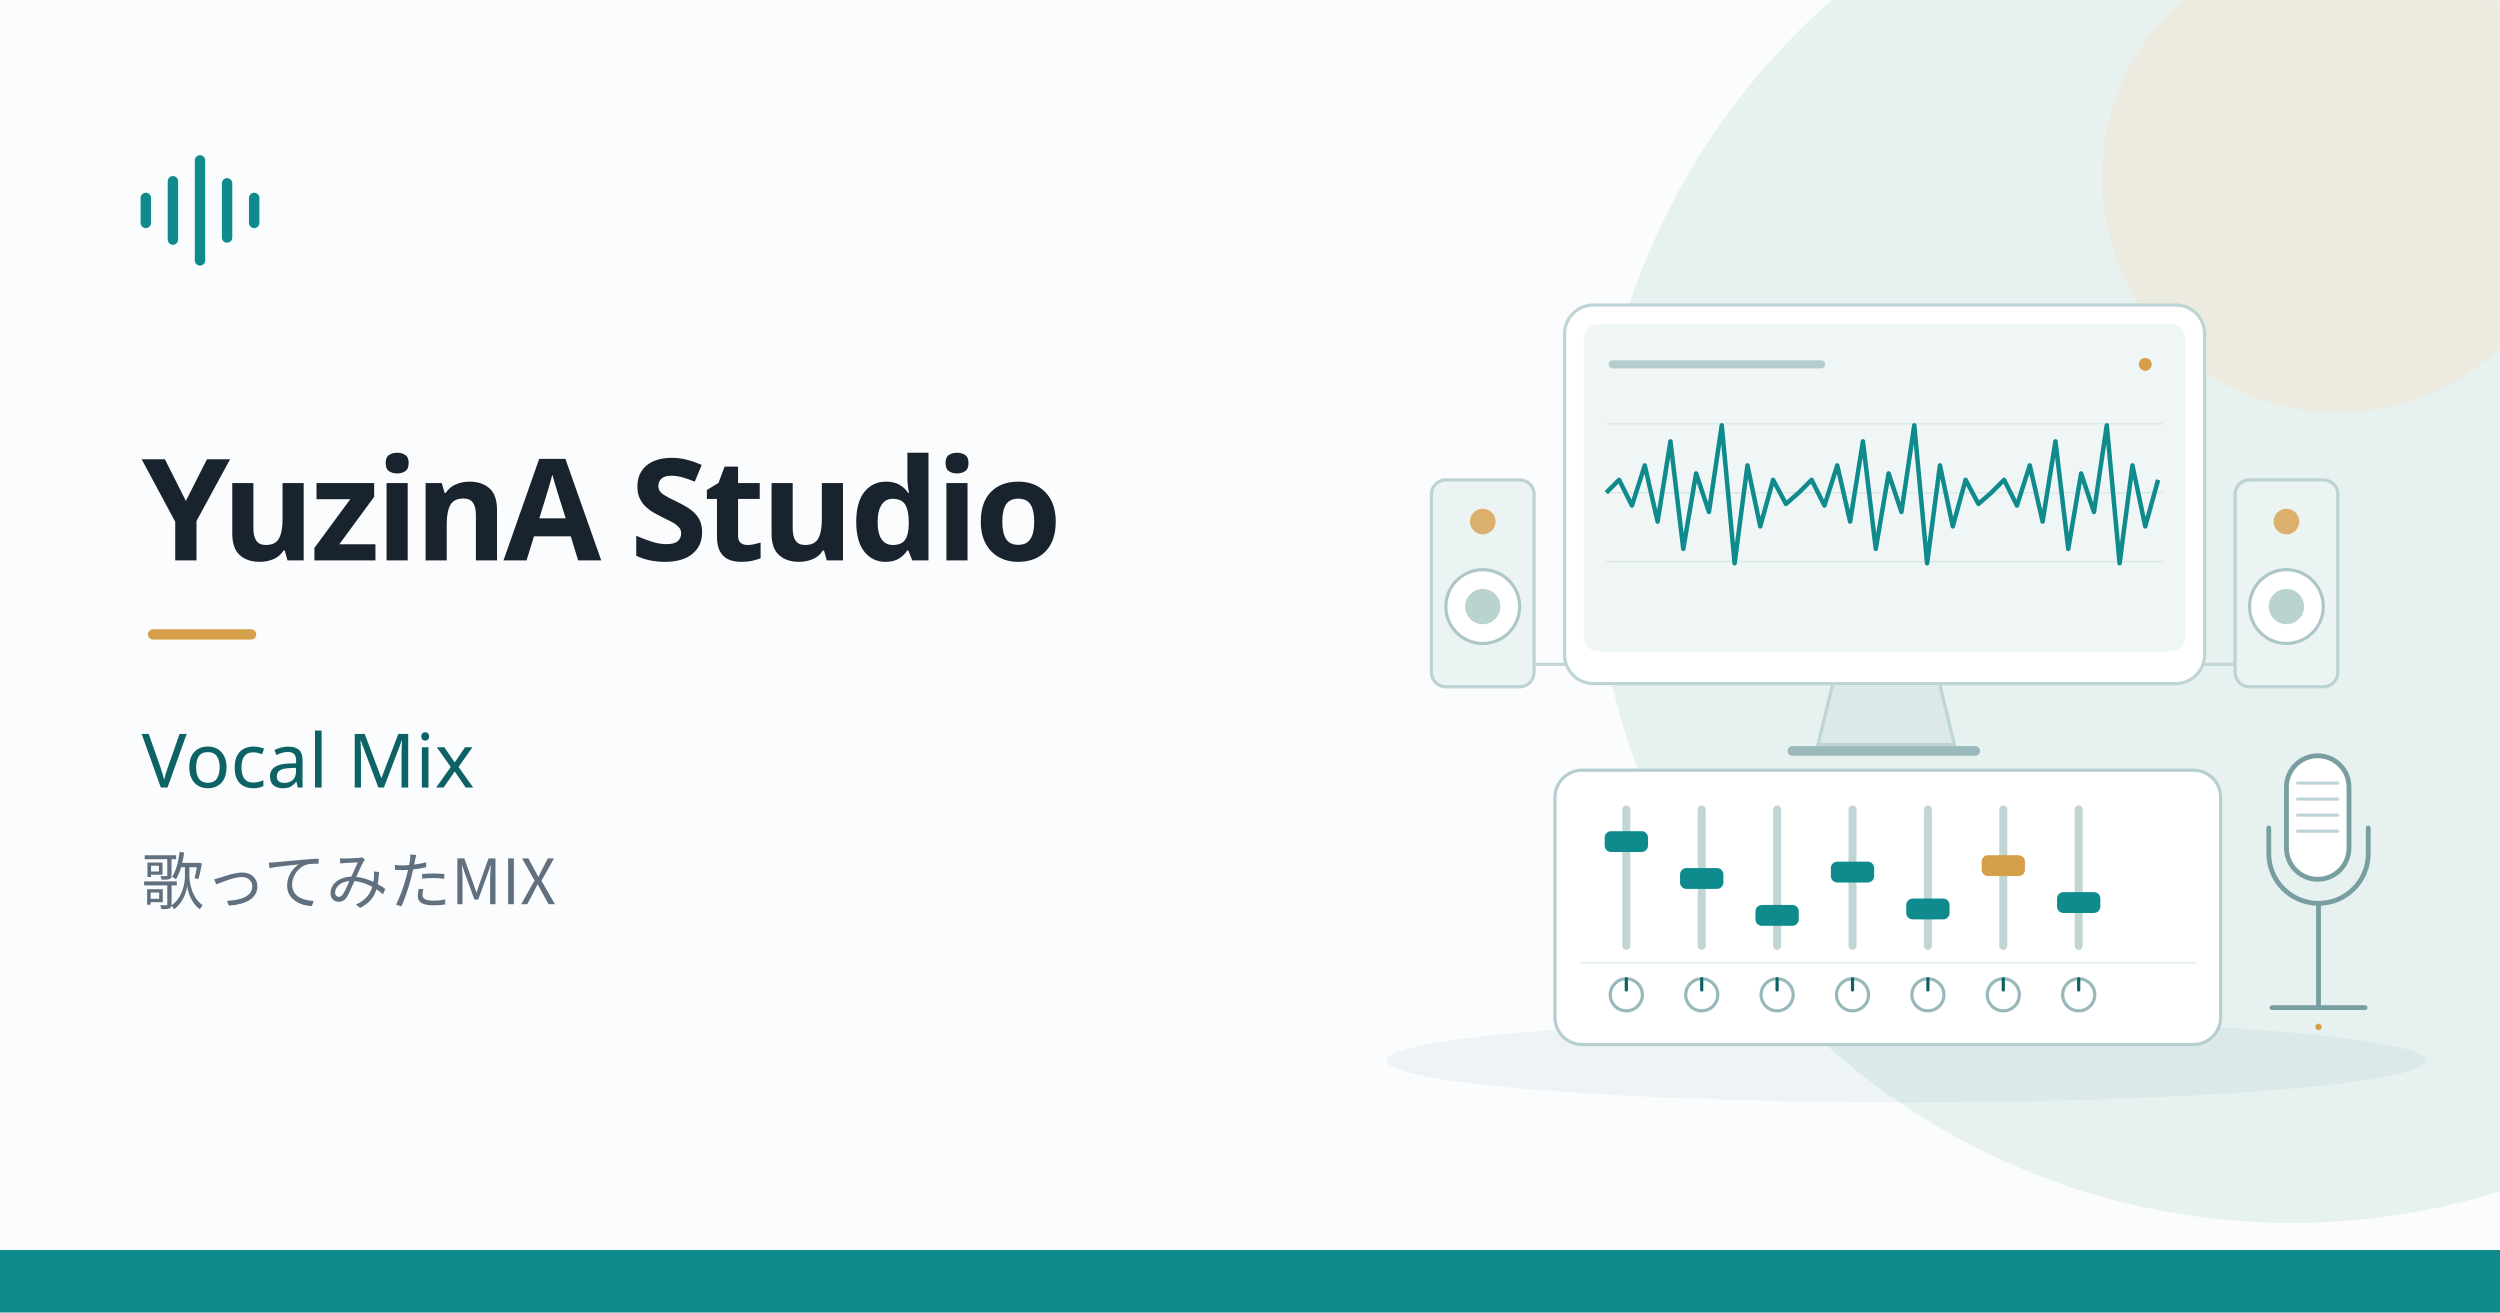
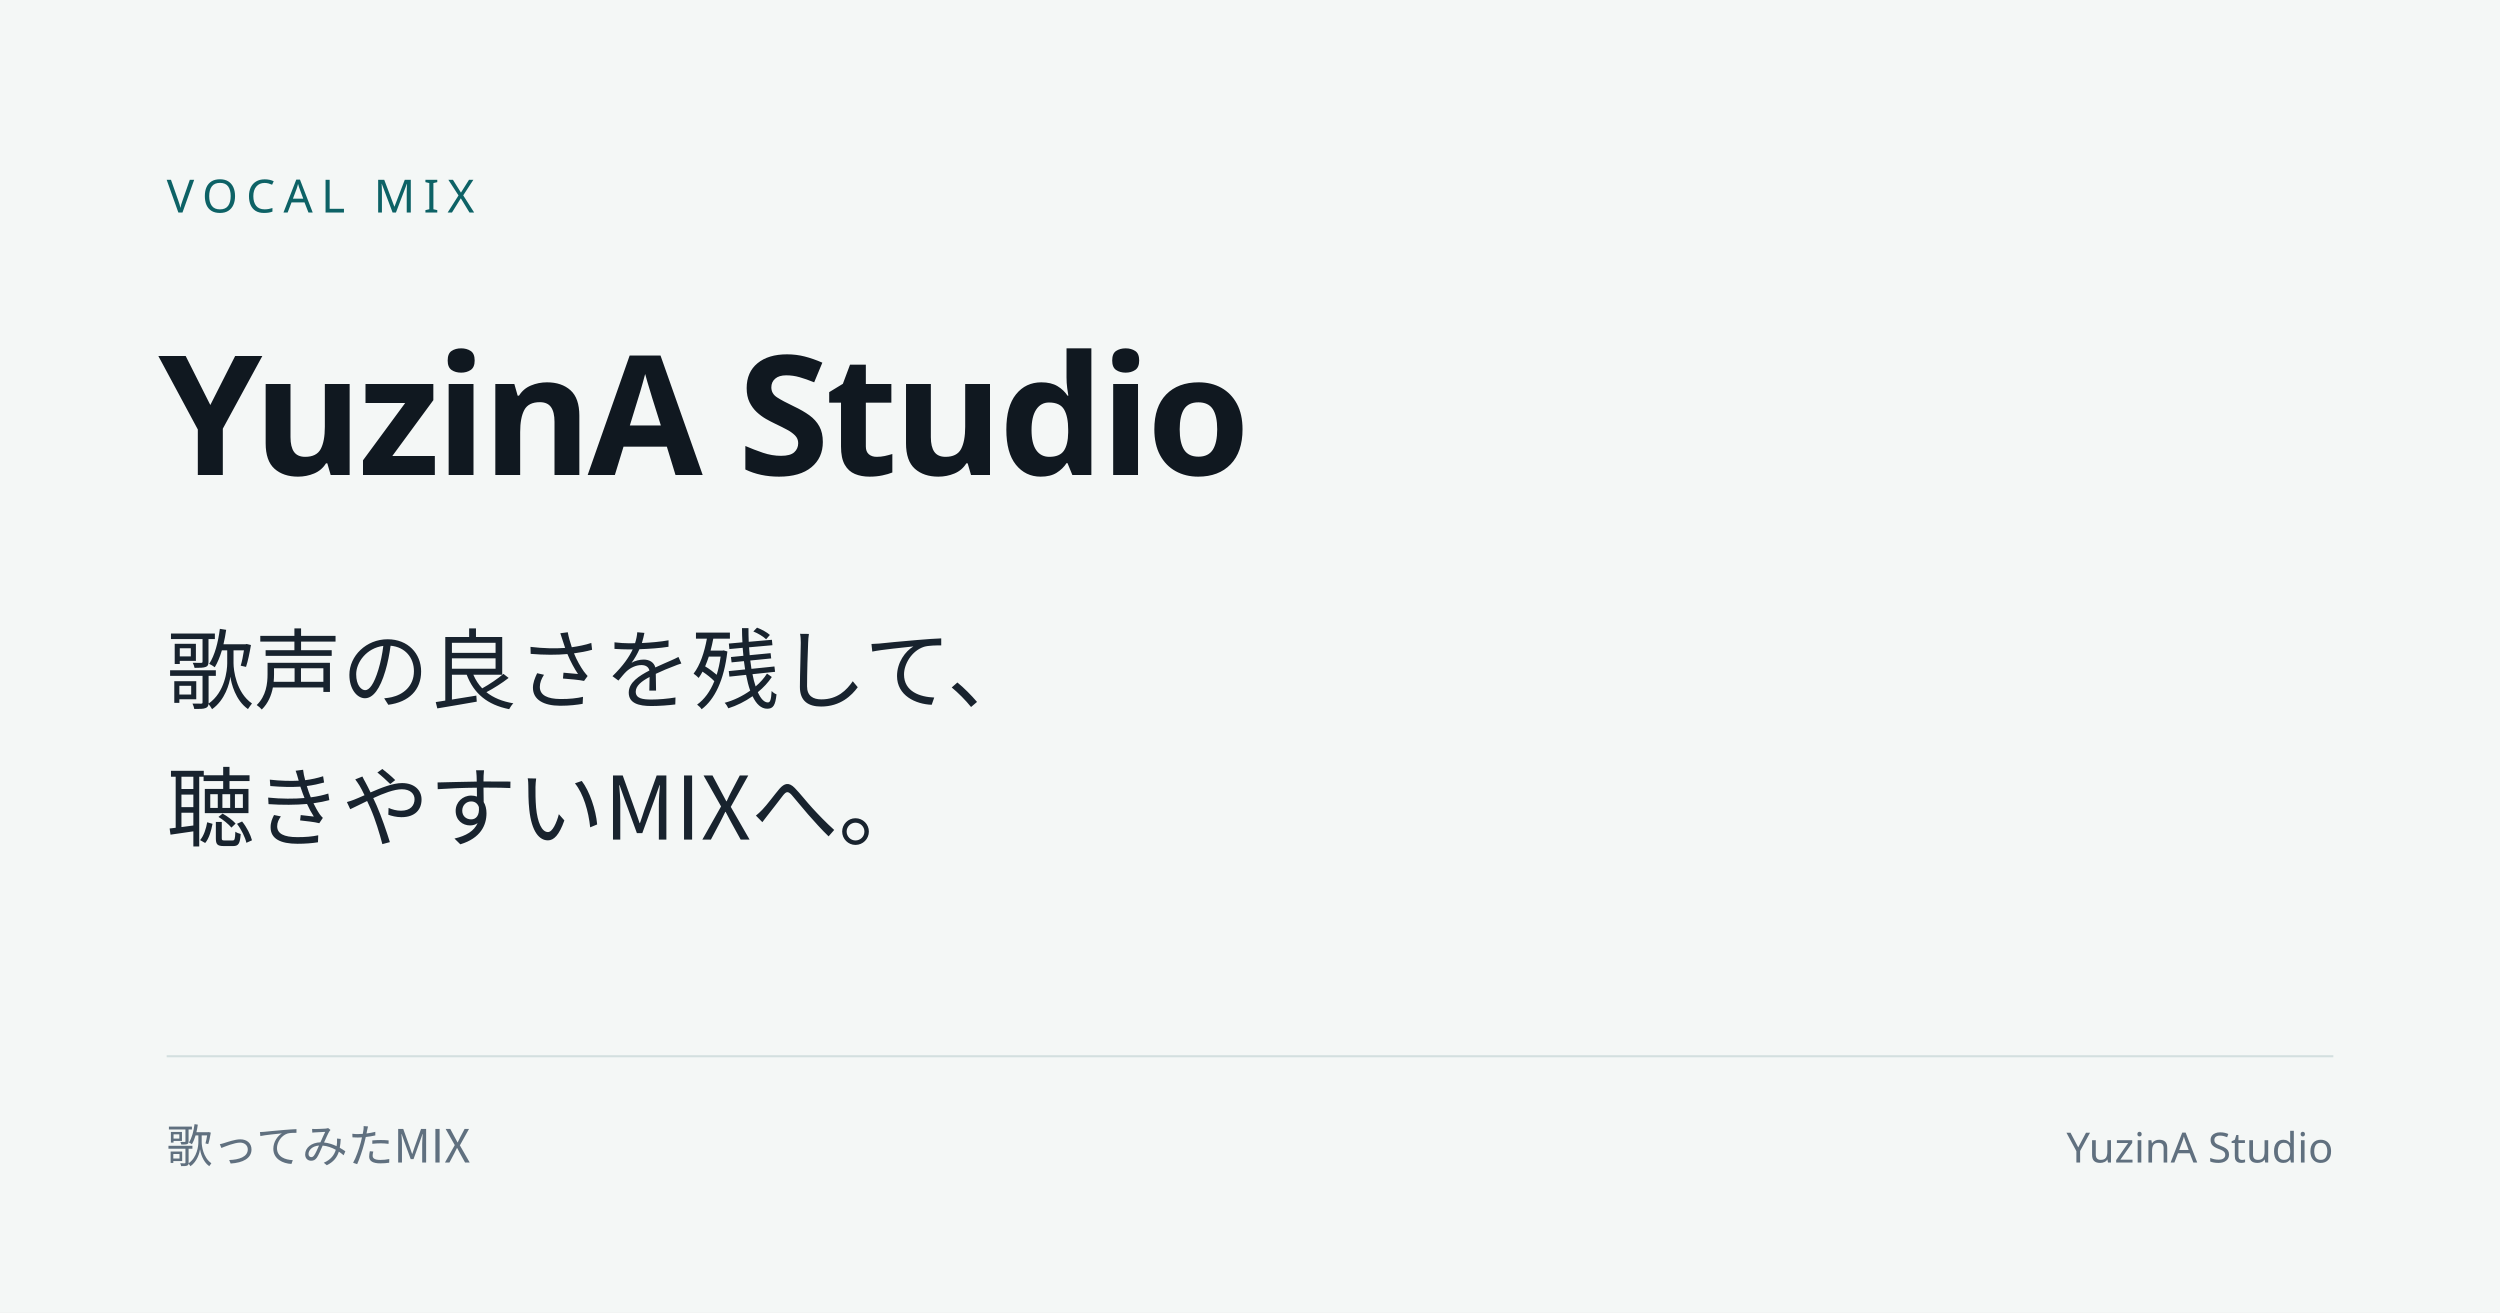
<svg xmlns="http://www.w3.org/2000/svg" width="1200" height="630" viewBox="0 0 1200 630" role="img" aria-labelledby="title desc">
-   <rect width="1200" height="630" fill="#fbfcfd" />
-   <circle cx="1100" cy="252" r="335" fill="#e7f1ef" />
-   <circle cx="1122" cy="85" r="113" fill="#efe8da" opacity=".75" />
-   <path d="M0 615h1200" stroke="#0f8b8d" stroke-width="30" />
-   <g transform="translate(70 77)" fill="none" stroke="#0f8b8d" stroke-width="5" stroke-linecap="round">
-     <path d="M0 18v12M13 10v28M26 0v48M39 11v26M52 18v12" />
+   <rect width="1200" height="630" fill="#f4f7f6" />
+   <text x="80" y="102" fill="#0d6266" font-family="Noto Sans,Arial,sans-serif" font-size="22" font-weight="500" letter-spacing="4">VOCAL MIX</text>
+   <text x="76" y="228" fill="#101820" font-family="Noto Sans,Arial,sans-serif" font-size="80" font-weight="700" letter-spacing="-2">YuzinA Studio</text>
+   <g fill="#18232e" font-family="Noto Sans CJK JP,Noto Sans JP,sans-serif" font-size="42" font-weight="400">
+     <text x="80" y="337">歌声の良さを残して、</text>
+     <text x="80" y="403">聴きやすいMIXへ。</text>
  </g>
-   <text x="68" y="269" fill="#18232e" font-family="Noto Sans,Arial,sans-serif" font-weight="700" font-size="68" letter-spacing="-2">YuzinA Studio</text>
-   <rect x="71" y="302" width="52" height="5" rx="2.5" fill="#d69f4a" />
-   <text x="68" y="378" fill="#0d6266" font-family="Noto Sans,Arial,sans-serif" font-weight="500" font-size="36">Vocal Mix</text>
-   <text x="68" y="434" fill="#60707f" font-family="Noto Sans CJK JP,Noto Sans JP,sans-serif" font-size="30">歌ってみたMIX</text>
-   <g transform="translate(684 131) scale(0.77)">
-     <ellipse cx="300" cy="491" rx="324" ry="26" fill="#0d6266" opacity=".055" />
-     <path d="M68 244h474" stroke="#c4d6d8" stroke-width="2" />
-     <g transform="translate(87 20)">
-       <rect x="0" y="0" width="399" height="236" rx="18" fill="#fff" stroke="#bfd4d5" stroke-width="2" />
-       <rect x="12" y="12" width="375" height="204" rx="9" fill="#eff6f5" />
-       <path d="M30 37h130" stroke="#b5cccc" stroke-width="5" stroke-linecap="round" />
-       <circle cx="362" cy="37" r="4" fill="#d69f4a" />
-       <g transform="translate(26 52)">
-         <path d="M0 65h347M0 22h347M0 108h347" stroke="#dce9e8" stroke-width="1" />
-         <polyline points="0,65 8,57 16,73 24,48 32,83 40,33 48,100 56,53 64,77 72,23 80,109 88,48 96,86 104,57 112,72 120,65 128,57 136,73 144,48 152,83 160,33 168,100 176,53 184,77 192,23 200,109 208,48 216,86 224,57 232,72 240,65 248,57 256,73 264,48 272,83 280,33 288,100 296,53 304,77 312,23 320,109 328,48 336,86 344,57" fill="none" stroke="#0f8b8d" stroke-width="2.8" stroke-linejoin="round" />
-       </g>
-       <path d="M167 237l-9 37h85l-9-37" fill="#dce9e8" stroke="#bfd4d5" stroke-width="2" />
-       <path d="M142 278h114" stroke="#9ab9bb" stroke-width="6" stroke-linecap="round" />
-     </g>
-     <g transform="translate(4 129)">
-       <rect width="64" height="129" rx="9" fill="#ecf4f3" stroke="#bdd2d3" stroke-width="2" />
-       <circle cx="32" cy="79" r="23" fill="#fff" stroke="#adc6c7" stroke-width="2" />
-       <circle cx="32" cy="79" r="11" fill="#bad3d1" />
-       <circle cx="32" cy="26" r="8" fill="#d69f4a" opacity=".8" />
-     </g>
-     <g transform="translate(505 129)">
-       <rect width="64" height="129" rx="9" fill="#ecf4f3" stroke="#bdd2d3" stroke-width="2" />
-       <circle cx="32" cy="79" r="23" fill="#fff" stroke="#adc6c7" stroke-width="2" />
-       <circle cx="32" cy="79" r="11" fill="#bad3d1" />
-       <circle cx="32" cy="26" r="8" fill="#d69f4a" opacity=".8" />
-     </g>
-     <g transform="translate(81 310)">
-       <rect width="415" height="171" rx="17" fill="#ffffff" stroke="#b7ced0" stroke-width="2" />
-       <path d="M16 120h384" stroke="#e1ecec" />
-       <g transform="translate(30 0)">
-         <rect x="12" y="22" width="5" height="90" rx="2.5" fill="#c2d5d5" />
-         <rect x="1" y="38" width="27" height="13" rx="4" fill="#0f8b8d" />
-         <circle cx="14.5" cy="140" r="10" fill="#ffffff" stroke="#98b8ba" stroke-width="2" />
-         <path d="M14.5 130v7" stroke="#0d6266" stroke-width="2" stroke-linecap="round" />
-       </g>
-       <g transform="translate(77 0)">
-         <rect x="12" y="22" width="5" height="90" rx="2.5" fill="#c2d5d5" />
-         <rect x="1" y="61" width="27" height="13" rx="4" fill="#0f8b8d" />
-         <circle cx="14.5" cy="140" r="10" fill="#ffffff" stroke="#98b8ba" stroke-width="2" />
-         <path d="M14.5 130v7" stroke="#0d6266" stroke-width="2" stroke-linecap="round" />
-       </g>
-       <g transform="translate(124 0)">
-         <rect x="12" y="22" width="5" height="90" rx="2.5" fill="#c2d5d5" />
-         <rect x="1" y="84" width="27" height="13" rx="4" fill="#0f8b8d" />
-         <circle cx="14.5" cy="140" r="10" fill="#ffffff" stroke="#98b8ba" stroke-width="2" />
-         <path d="M14.5 130v7" stroke="#0d6266" stroke-width="2" stroke-linecap="round" />
-       </g>
-       <g transform="translate(171 0)">
-         <rect x="12" y="22" width="5" height="90" rx="2.5" fill="#c2d5d5" />
-         <rect x="1" y="57" width="27" height="13" rx="4" fill="#0f8b8d" />
-         <circle cx="14.5" cy="140" r="10" fill="#ffffff" stroke="#98b8ba" stroke-width="2" />
-         <path d="M14.5 130v7" stroke="#0d6266" stroke-width="2" stroke-linecap="round" />
-       </g>
-       <g transform="translate(218 0)">
-         <rect x="12" y="22" width="5" height="90" rx="2.5" fill="#c2d5d5" />
-         <rect x="1" y="80" width="27" height="13" rx="4" fill="#0f8b8d" />
-         <circle cx="14.5" cy="140" r="10" fill="#ffffff" stroke="#98b8ba" stroke-width="2" />
-         <path d="M14.5 130v7" stroke="#0d6266" stroke-width="2" stroke-linecap="round" />
-       </g>
-       <g transform="translate(265 0)">
-         <rect x="12" y="22" width="5" height="90" rx="2.5" fill="#c2d5d5" />
-         <rect x="1" y="53" width="27" height="13" rx="4" fill="#d69f4a" />
-         <circle cx="14.5" cy="140" r="10" fill="#ffffff" stroke="#98b8ba" stroke-width="2" />
-         <path d="M14.5 130v7" stroke="#0d6266" stroke-width="2" stroke-linecap="round" />
-       </g>
-       <g transform="translate(312 0)">
-         <rect x="12" y="22" width="5" height="90" rx="2.5" fill="#c2d5d5" />
-         <rect x="1" y="76" width="27" height="13" rx="4" fill="#0f8b8d" />
-         <circle cx="14.5" cy="140" r="10" fill="#ffffff" stroke="#98b8ba" stroke-width="2" />
-         <path d="M14.5 130v7" stroke="#0d6266" stroke-width="2" stroke-linecap="round" />
-       </g>
-     </g>
-     <g transform="translate(540 301)" stroke="#789ea1" stroke-width="3" fill="none" stroke-linecap="round">
-       <rect x="-3" y="0" width="39" height="77" rx="19.5" fill="#fff" />
-       <path d="M4 17h25M4 27h25M4 37h25M4 47h25" stroke="#bfd4d5" stroke-width="2" />
-       <path d="M-14 45v16a31 31 0 0 0 62 0V45M17 92v64M-12 157h58" />
-       <circle cx="17" cy="169" r="2" fill="#d69f4a" stroke="none" />
-     </g>
-   </g>
+   <path d="M80 507H1120" stroke="#d3dfdf" />
+   <text x="80" y="558" fill="#60707f" font-family="Noto Sans CJK JP,Noto Sans JP,sans-serif" font-size="22">歌ってみたMIX</text>
+   <text x="1120" y="558" fill="#60707f" font-family="Noto Sans,Arial,sans-serif" font-size="20" text-anchor="end">YuzinA Studio</text>
</svg>
